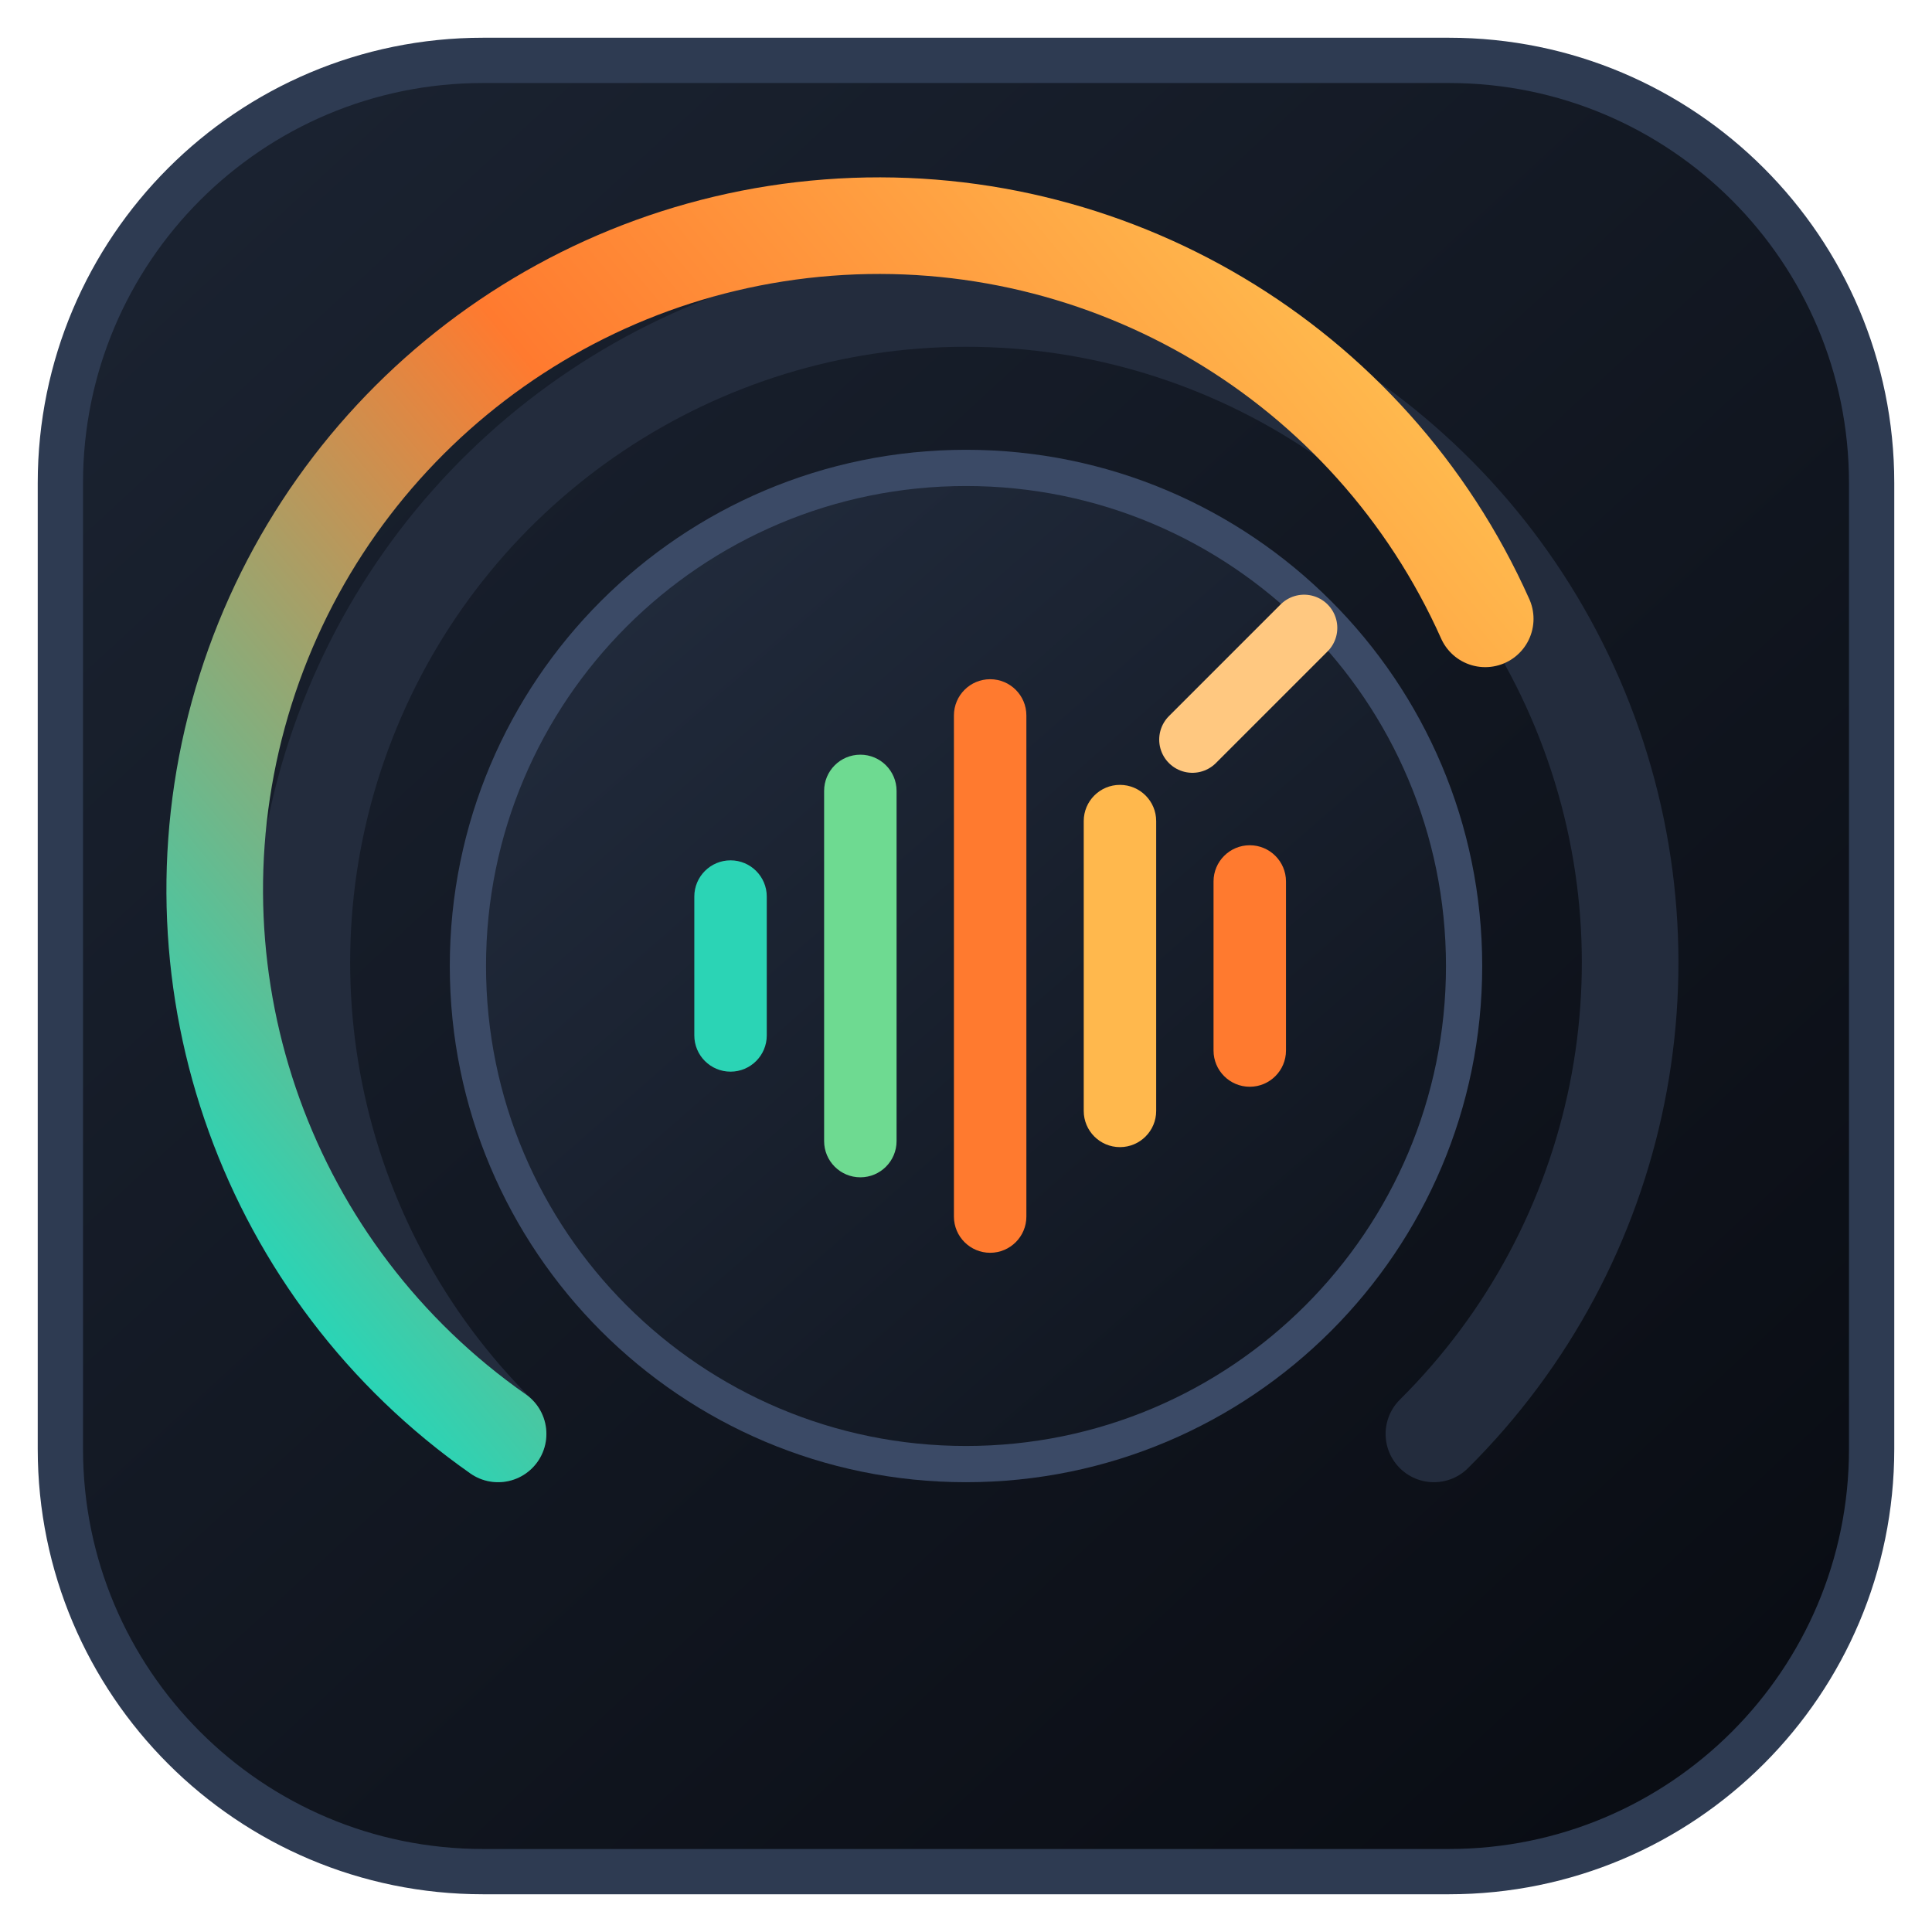
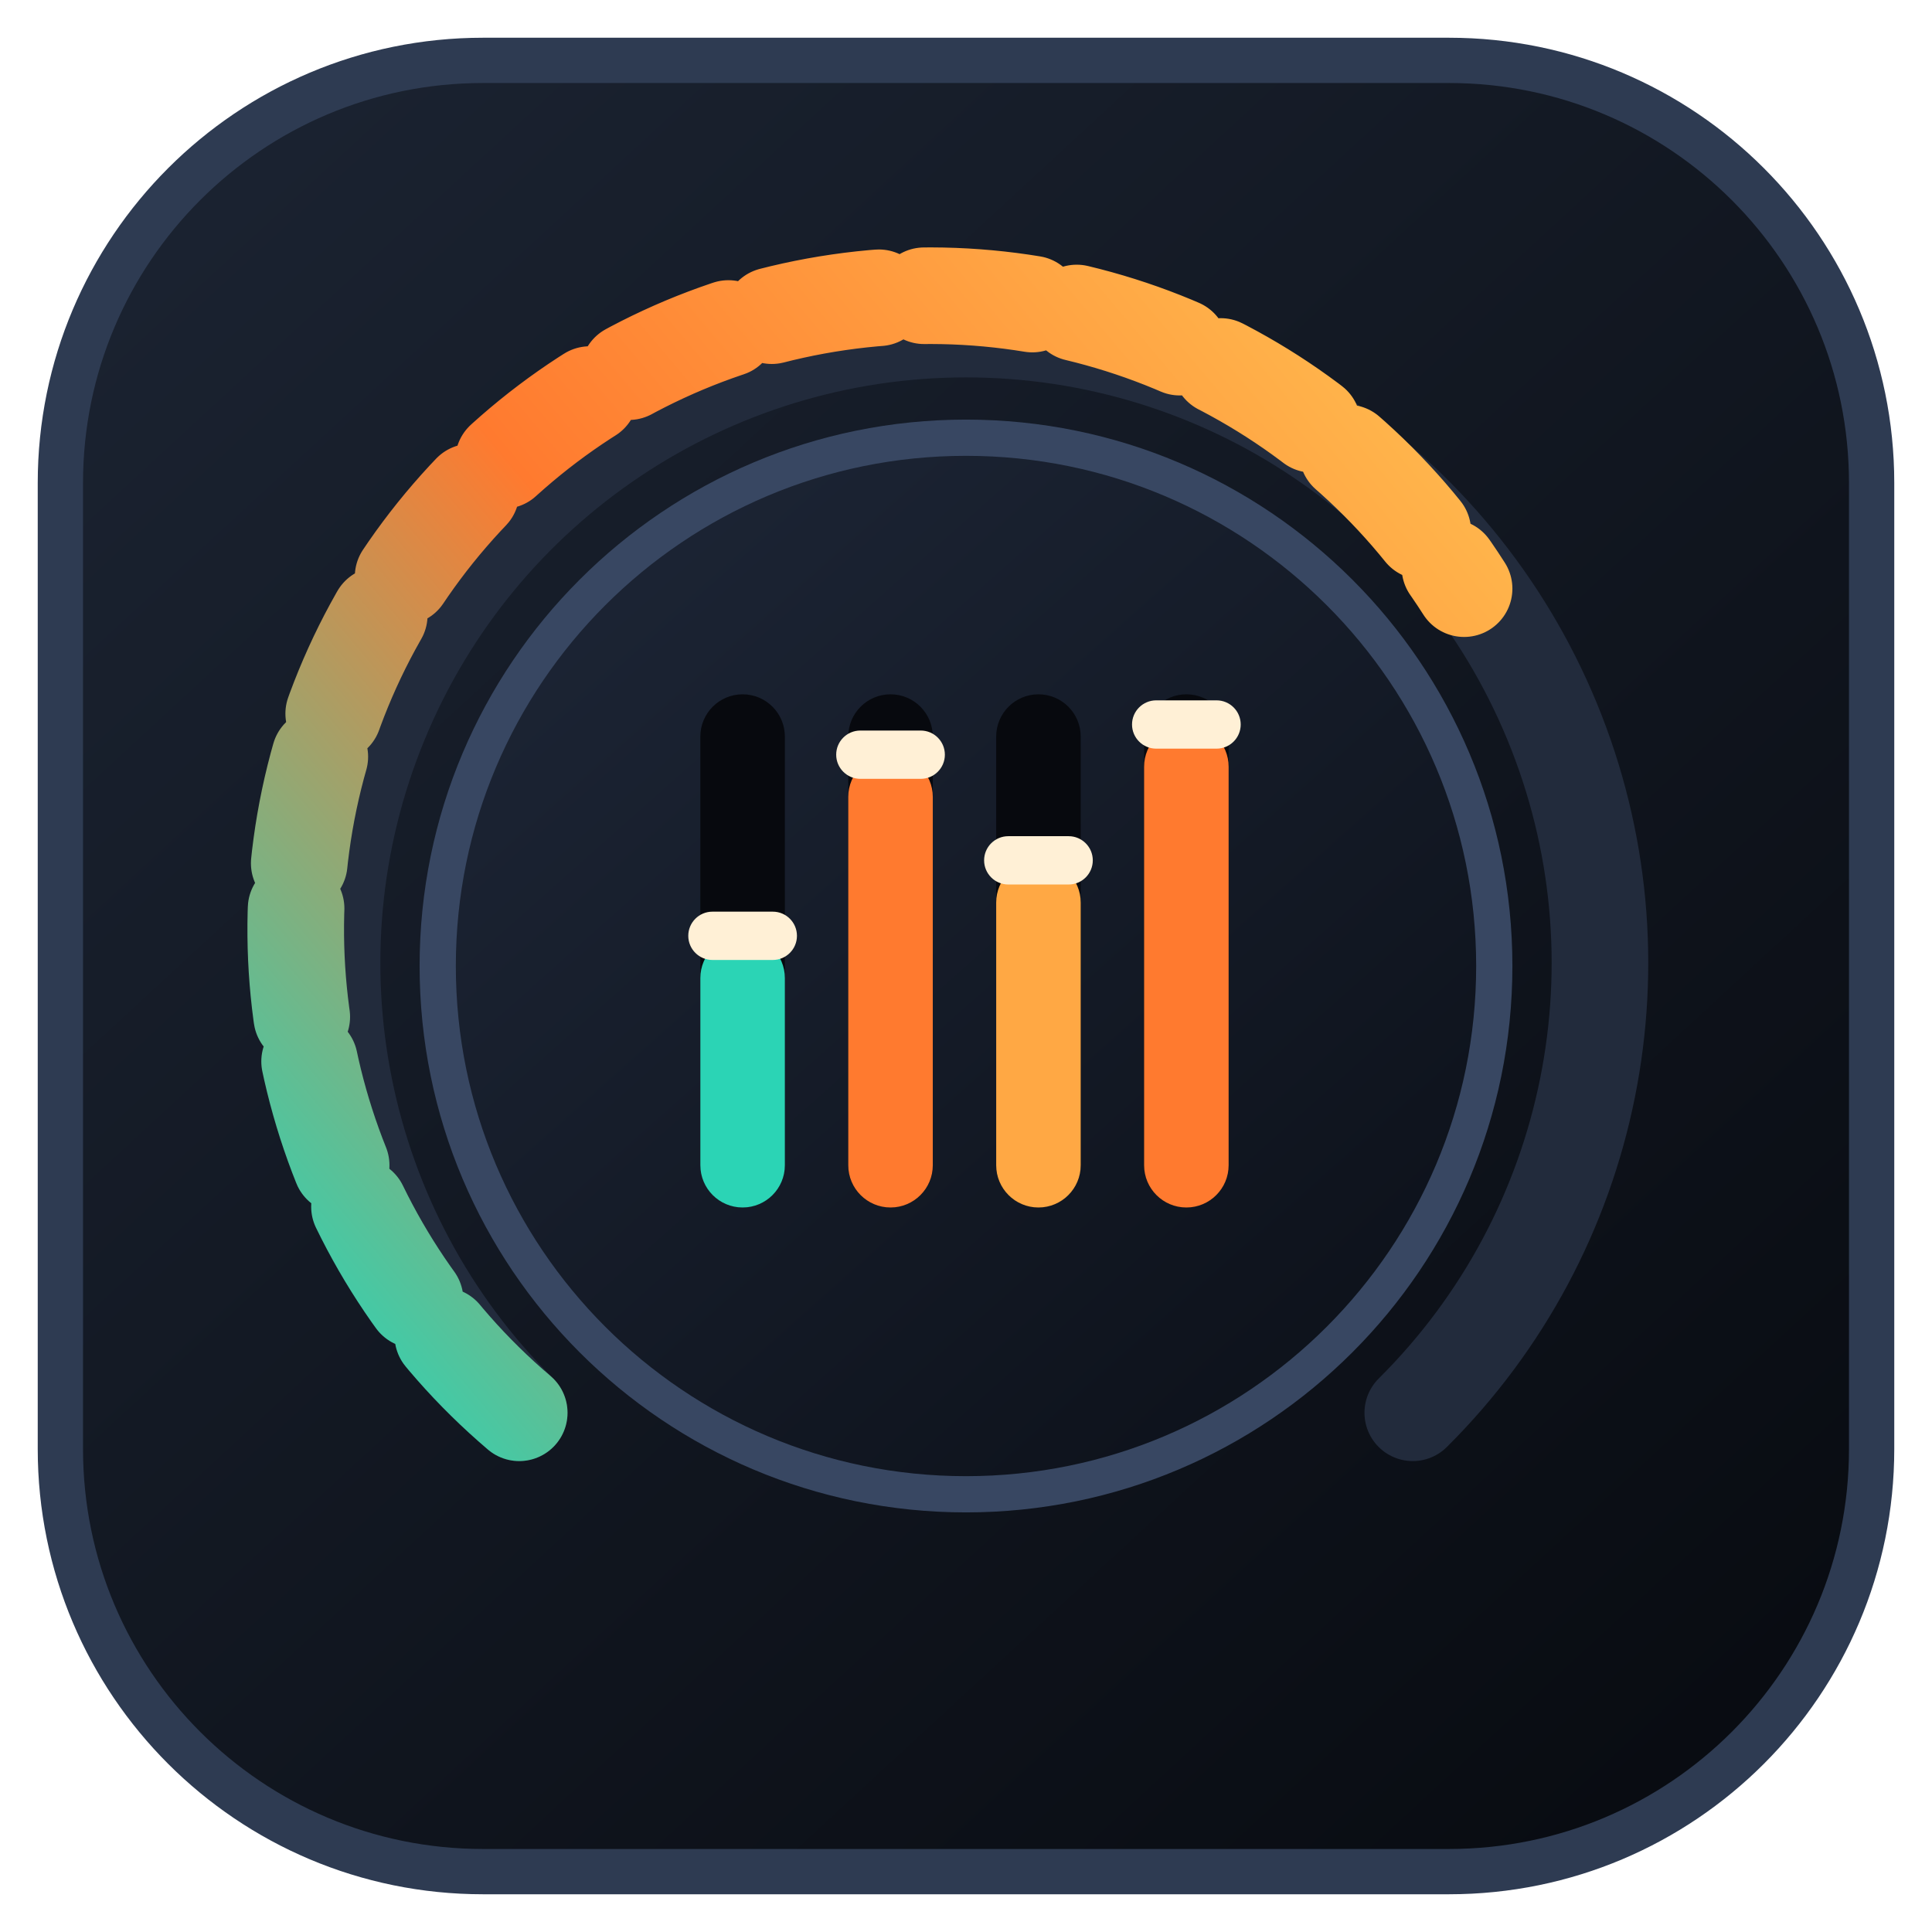
<svg xmlns="http://www.w3.org/2000/svg" viewBox="0 0 64 64" fill="none">
  <defs>
    <linearGradient id="chassis" x1="8" y1="6" x2="56" y2="58" gradientUnits="userSpaceOnUse">
      <stop offset="0" stop-color="#1A2230" />
-       <stop offset="1" stop-color="#0A0D14" />
+       <stop offset="1" stop-color="#090C12" />
    </linearGradient>
-     <linearGradient id="cap" x1="18" y1="16" x2="46" y2="48" gradientUnits="userSpaceOnUse">
-       <stop offset="0" stop-color="#232D3F" />
-       <stop offset="1" stop-color="#0E131C" />
+     <linearGradient id="medallion" x1="16" y1="14" x2="48" y2="50" gradientUnits="userSpaceOnUse">
+       <stop offset="0" stop-color="#1E2738" />
+       <stop offset="1" stop-color="#0B0F17" />
    </linearGradient>
-     <linearGradient id="meter" x1="14" y1="48" x2="50" y2="18" gradientUnits="userSpaceOnUse">
+     <linearGradient id="arc" x1="12" y1="48" x2="50" y2="16" gradientUnits="userSpaceOnUse">
      <stop offset="0" stop-color="#2BD4B5" />
-       <stop offset="0.55" stop-color="#FF7A2F" />
+       <stop offset="0.5" stop-color="#FF7A2F" />
      <stop offset="1" stop-color="#FFB84D" />
    </linearGradient>
  </defs>
  <rect x="2" y="2" width="60" height="60" rx="14" fill="url(#chassis)" stroke="#2E3B52" stroke-width="1.5" />
-   <path d="M16.5 47.5A22 22 0 1 1 47.5 47.5" stroke="#232C3D" stroke-width="3.2" stroke-linecap="round" />
-   <path d="M16.5 47.5A22 22 0 1 1 49.2 20.5" stroke="url(#meter)" stroke-width="3.2" stroke-linecap="round" />
-   <circle cx="32" cy="32" r="16.5" fill="url(#cap)" stroke="#3B4A66" stroke-width="1.2" />
-   <line x1="39.5" y1="24.5" x2="43.2" y2="20.8" stroke="#FFC880" stroke-width="2.2" stroke-linecap="round" />
-   <rect x="23" y="28.5" width="2.4" height="7" rx="1.2" fill="#2BD4B5" />
-   <rect x="27.3" y="25" width="2.4" height="14" rx="1.2" fill="#6EDA91" />
-   <rect x="31.6" y="22.5" width="2.4" height="19" rx="1.2" fill="#FF7A2F" />
-   <rect x="35.9" y="26" width="2.4" height="12" rx="1.2" fill="#FFB84D" />
-   <rect x="40.2" y="28" width="2.4" height="8" rx="1.2" fill="#FF7A2F" />
+   <path d="M17.2 46.8A21 21 0 1 1 46.8 46.8" stroke="#222B3C" stroke-width="3.2" stroke-linecap="round" />
+   <path d="M17.2 46.8A21 21 0 1 1 48.5 19.5" stroke="url(#arc)" stroke-width="3.2" stroke-linecap="round" stroke-dasharray="3.6 1.5" />
+   <circle cx="32" cy="32" r="17.5" fill="url(#medallion)" stroke="#384762" stroke-width="1.2" />
+   <rect x="23.2" y="23" width="2.8" height="17" rx="1.4" fill="#07090E" />
+   <rect x="28.1" y="23" width="2.8" height="17" rx="1.4" fill="#07090E" />
+   <rect x="33.0" y="23" width="2.8" height="17" rx="1.4" fill="#07090E" />
+   <rect x="37.9" y="23" width="2.8" height="17" rx="1.4" fill="#07090E" />
+   <rect x="23.2" y="31" width="2.8" height="9" rx="1.4" fill="#2BD4B5" />
+   <rect x="28.1" y="25" width="2.8" height="15" rx="1.4" fill="#FF7A2F" />
+   <rect x="33.0" y="28.5" width="2.8" height="11.5" rx="1.4" fill="#FFA844" />
+   <rect x="37.9" y="24" width="2.8" height="16" rx="1.4" fill="#FF7A2F" />
+   <rect x="22.8" y="30.2" width="3.6" height="1.6" rx="0.8" fill="#FFF0D6" />
+   <rect x="27.7" y="24.2" width="3.6" height="1.6" rx="0.8" fill="#FFF0D6" />
+   <rect x="32.6" y="27.7" width="3.6" height="1.6" rx="0.8" fill="#FFF0D6" />
+   <rect x="37.5" y="23.2" width="3.6" height="1.6" rx="0.8" fill="#FFF0D6" />
</svg>
